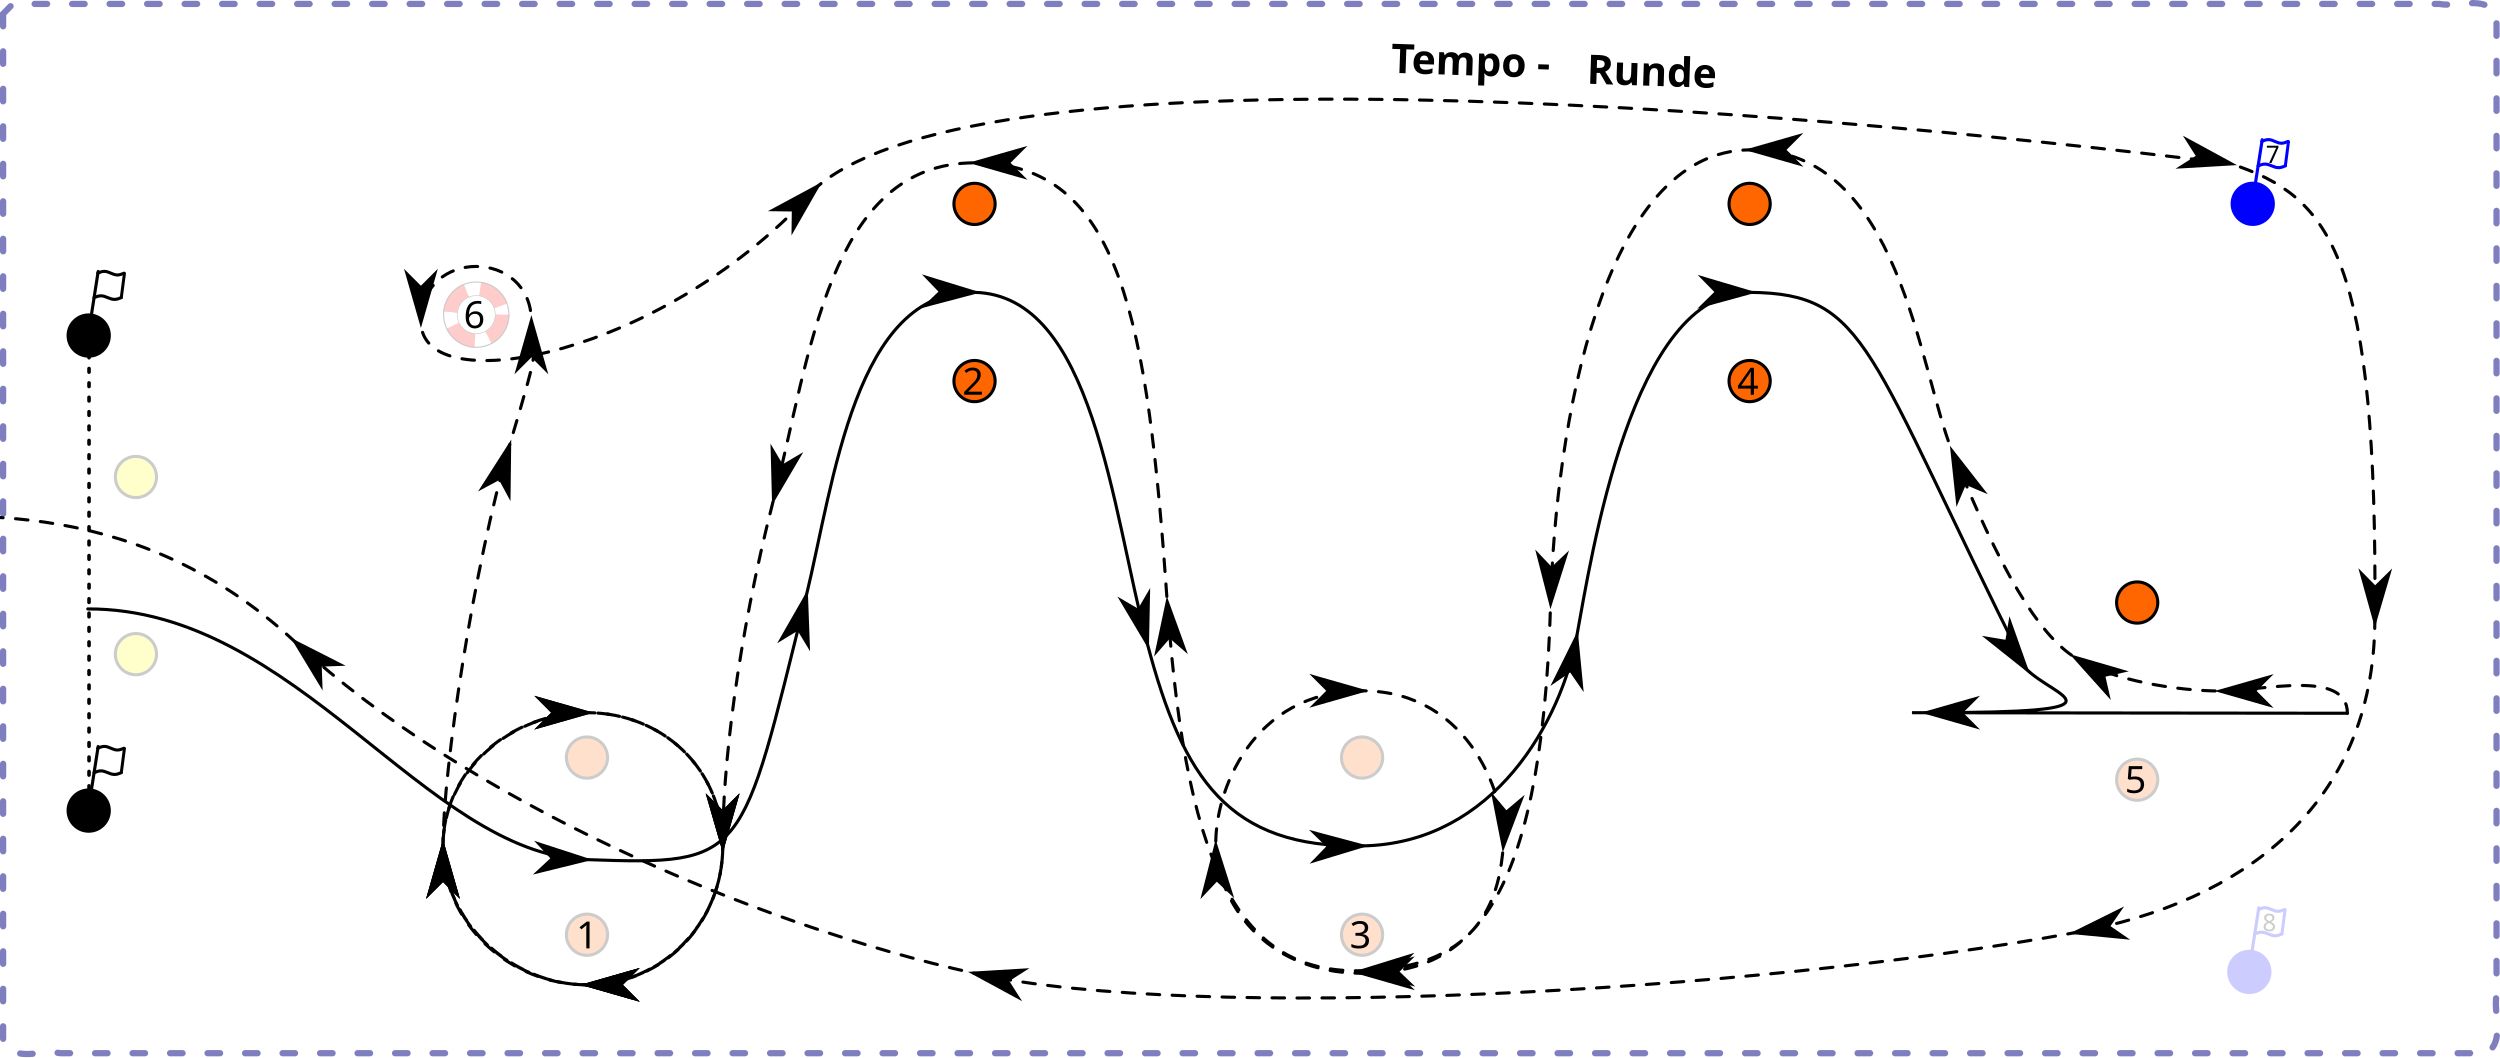
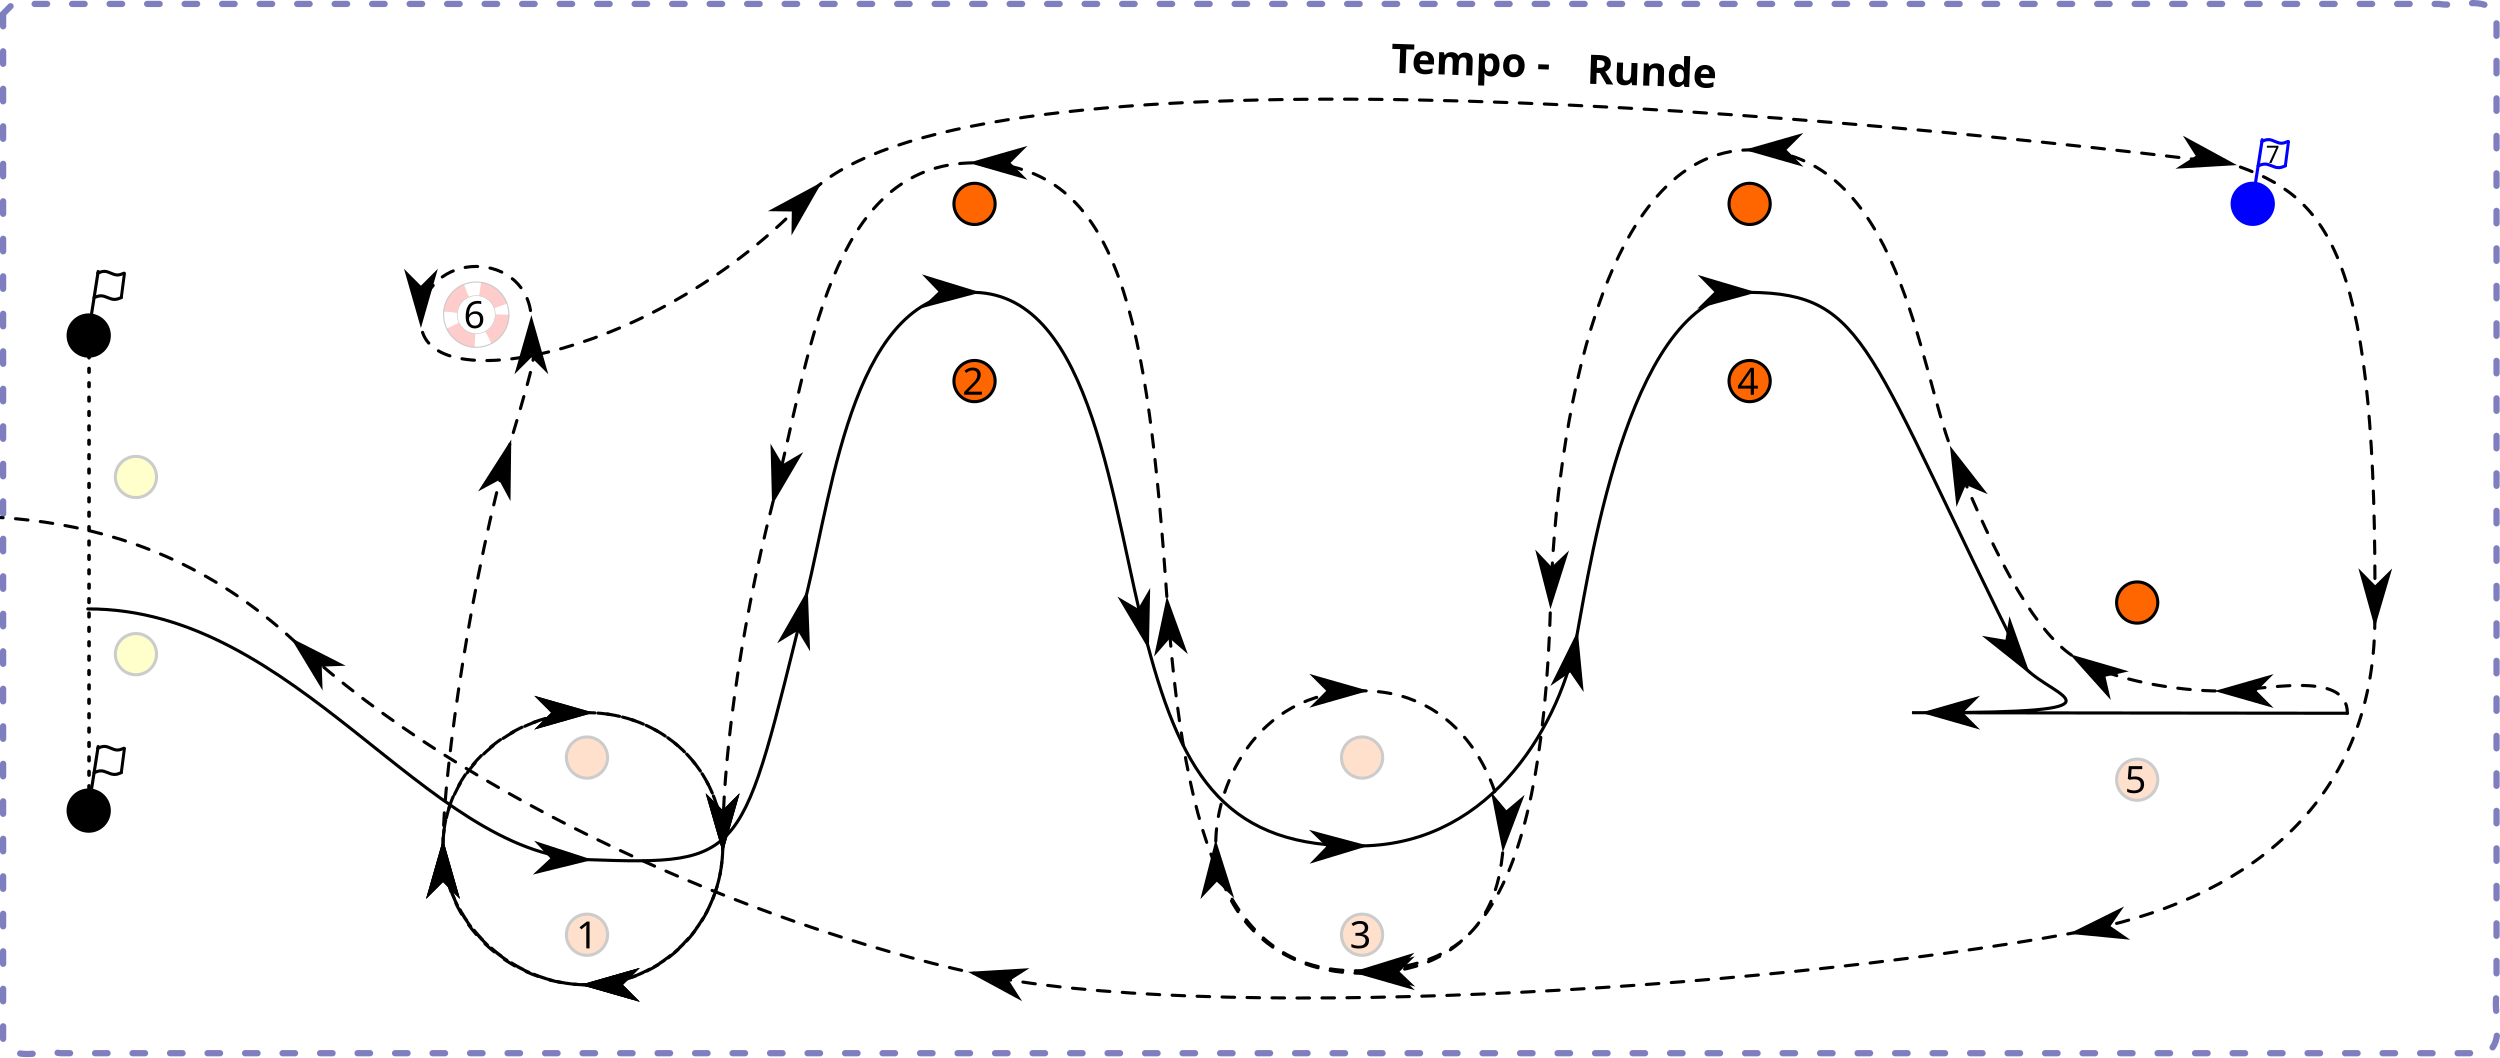
<svg xmlns="http://www.w3.org/2000/svg" version="1.0" id="svg3641" height="360.829" width="853.326" style="enable-background:new" xml:space="preserve">
  <defs id="arrows">
    <marker id="RazorWire" refX="0" refY="0" orient="auto" style="overflow:visible">
      <path id="path5527" style="fill:#34ff00;fill-opacity:1;fill-rule:evenodd;stroke:#34ff00;stroke-width:0.085pt;stroke-opacity:1" d="M 0.019,-0.632 V 0.595 L -6.621,2.568 H 9.113 L 2.979,0.595 V -0.632 L 9.166,-2.472 H -6.594 Z" />
    </marker>
    <marker orient="auto" refY="0" refX="0" id="Scissors" style="overflow:visible">
      <path id="schere" d="M 9.696,-3.847 C 8.661,-5.095 6.794,-5.052 5.4,-4.515 l -8.76,3.283 c -2.548,-1.394 -5.065,-0.995 -5.065,-1.673 0,-0.53 0.487,-0.414 0.414,-1.795 -0.07,-1.326 -1.454,-2.307 -2.763,-2.22 -1.309,-0.008 -2.666,0.995 -2.678,2.379 -0.098,1.393 1.074,2.688 2.461,2.779 1.624,0.242 4.499,-0.742 5.848,1.676 C -6.148,1.766 -7.931,1.771 -9.543,1.679 -10.882,1.602 -12.489,1.985 -13.128,3.301 c -0.617,1.261 -0.012,3.056 1.405,3.442 1.43,0.525 3.393,-0.138 3.733,-1.782 0.262,-1.267 -0.635,-1.862 -0.291,-2.322 0.26,-0.347 1.91,-0.146 4.85,-1.466 L 6.055,4.515 C 7.253,4.85 8.718,4.839 9.78,3.66 L -0.055,-0.057 Z M -9.832,-5.874 c 1.381,0.771 1.268,2.862 -0.167,3.268 -1.298,0.452 -2.956,-0.81 -2.542,-2.216 0.242,-1.154 1.764,-1.579 2.709,-1.052 z m 0.06,8.552 c 1.441,0.532 1.196,2.97 -0.269,3.298 -0.972,0.337 -2.361,-0.148 -2.459,-1.293 -0.189,-1.392 1.446,-2.65 2.728,-2.005 z" style="fill:#34ff00;fill-opacity:1;stroke:#34ff00;stroke-width:1.067;stroke-opacity:1" />
    </marker>
    <marker orient="auto" refY="0" refX="0" id="Legs" style="overflow:visible">
      <g id="g5494" transform="scale(-0.7)" style="fill:#34ff00;fill-opacity:1;stroke:#34ff00;stroke-opacity:1">
        <g id="g5496" transform="matrix(0,-1,-1,0,22.0892,22.73484)" style="fill:#34ff00;fill-opacity:1;stroke:#34ff00;stroke-opacity:1">
          <path id="path5498" d="m 22.636,22.054 c -7.371,5.036 -2.618,7.047 -6.23,14.339" style="fill:#34ff00;fill-opacity:1;fill-rule:evenodd;stroke:#34ff00;stroke-width:1.067pt;stroke-opacity:1" />
          <path id="path5500" d="m 22.825,21.918 c -1.451,8.904 3.772,9.355 4.805,14.747" style="fill:#34ff00;fill-opacity:1;fill-rule:evenodd;stroke:#34ff00;stroke-width:1.067pt;stroke-opacity:1" />
        </g>
        <path id="path5502" d="m -15.029,-7.181 -0.984,4.313 4.227,-1.305 z" style="fill:#34ff00;fill-opacity:1;fill-rule:evenodd;stroke:#34ff00;stroke-width:1.067pt;stroke-opacity:1" />
        <path id="path5504" d="m -16.23,4.861 1.999,3.946 2.418,-3.704 z" style="fill:#34ff00;fill-opacity:1;fill-rule:evenodd;stroke:#34ff00;stroke-width:1.067pt;stroke-opacity:1" />
      </g>
    </marker>
    <linearGradient id="linearGradient5477">
      <stop style="stop-color:#57e307;stop-opacity:1;" offset="0" id="stop5479" />
    </linearGradient>
    <marker style="overflow:visible" id="Arrow1Lend" refX="0" refY="0" orient="auto">
      <path style="fill-rule:evenodd;stroke:#000000;stroke-width:0.853pt;marker-start:none" d="M -10.667,0 -14.933,4.267 0,0 -14.933,-4.267 Z" id="path3104" />
    </marker>
    <marker style="overflow:visible" id="Arrow1Lstart" refX="0" refY="0" orient="auto">
      <path style="fill-rule:evenodd;stroke:#000000;stroke-width:0.853pt;marker-start:none" d="M 10.667,0 14.933,-4.267 0,0 14.933,4.267 Z" id="path3282" />
    </marker>
    <marker style="overflow:visible" id="Arrow1Lstart-7" refX="0" refY="0" orient="auto">
      <path style="fill-rule:evenodd;stroke:#000000;stroke-width:0.853pt;marker-start:none" d="M 10.667,0 14.933,-4.267 0,0 14.933,4.267 Z" id="path3282-4" />
    </marker>
    <marker style="overflow:visible" id="Arrow1Lend-6" refX="0" refY="0" orient="auto">
      <path style="fill-rule:evenodd;stroke:#000000;stroke-width:0.853pt;marker-start:none" d="M -10.667,0 -14.933,4.267 0,0 -14.933,-4.267 Z" id="path3104-0" />
    </marker>
  </defs>
  <g transform="translate(-215.4445,-435.3955)" style="display:inline" id="Parcours">
    <defs id="defs2076" />
    <g id="g1" />
    <g id="layer6" style="display:inline">
      <g transform="translate(18.94796,85.04597)" id="Zeitnahme" style="display:inline">
        <g id="g13156" transform="translate(-177.6378,-94.48819)">
          <path style="fill:#000000;fill-opacity:1;stroke:#000000;stroke-width:1.762" d="m 411.087,559.37 c 0,-3.685 -2.986,-6.678 -6.678,-6.678 -3.683,0 -6.678,2.987 -6.678,6.678 0,3.685 2.987,6.678 6.678,6.678 3.685,0 6.678,-2.987 6.678,-6.678 z" id="Zeit_oben" />
        </g>
        <g id="g13172" transform="translate(-177.6378,67.66194)">
          <path style="fill:#000000;fill-opacity:1;stroke:#000000;stroke-width:1.762" d="m 411.087,559.37 c 0,-3.685 -2.986,-6.678 -6.678,-6.678 -3.683,0 -6.678,2.987 -6.678,6.678 0,3.685 2.987,6.678 6.678,6.678 3.685,0 6.678,-2.987 6.678,-6.678 z" id="Zeit_unten" />
        </g>
        <path style="fill:none;stroke:#000000;stroke-width:1.228;stroke-linecap:round;stroke-linejoin:miter;stroke-miterlimit:4;stroke-dasharray:1.228, 3.684;stroke-dashoffset:0;stroke-opacity:1" d="m 226.886,466.315 c 0,23.379 0,46.759 0,70.138 0,19.991 0,67.885 0,87.271" id="path14169" />
      </g>
      <g transform="translate(113.4362,157.2769)" id="Tor1" opacity="0.2" style="display:inline;fill:#ff6600">
        <path style="fill:#ff6600;stroke:#000000;stroke-width:1.056" d="m 309.393,536.693 c 0,-3.883 -3.149,-7.032 -7.031,-7.032 -3.881,0 -7.031,3.148 -7.031,7.032 0,3.883 3.15,7.031 7.031,7.031 3.882,0 7.031,-3.147 7.031,-7.031 z" id="Tor1_innen" />
        <path style="fill:#ff6600;stroke:#000000;stroke-width:1.056" d="m 309.393,597.166 c 0,-3.883 -3.149,-7.032 -7.031,-7.032 -3.881,0 -7.031,3.148 -7.031,7.032 0,3.883 3.15,7.031 7.031,7.031 3.882,0 7.031,-3.147 7.031,-7.031 z" id="Tor1_aussen" />
      </g>
      <g transform="translate(226.8221,-31.69941)" id="Tor2" style="display:inline;fill:#ff6600">
        <path style="fill:#ff6600;stroke:#000000;stroke-width:1.056" d="m 328.291,536.693 c 0,-3.883 -3.149,-7.032 -7.031,-7.032 -3.881,0 -7.031,3.148 -7.031,7.032 0,3.883 3.15,7.031 7.031,7.031 3.882,0 7.031,-3.147 7.031,-7.031 z" id="Tor2_aussen" />
        <path style="fill:#ff6600;stroke:#000000;stroke-width:1.056" d="m 328.291,597.166 c 0,-3.883 -3.149,-7.032 -7.031,-7.032 -3.881,0 -7.031,3.148 -7.031,7.032 0,3.883 3.15,7.031 7.031,7.031 3.882,0 7.031,-3.147 7.031,-7.031 z" id="Tor2_innen" />
      </g>
      <g transform="translate(340.2078,157.2769)" id="Tor3" opacity="0.2" style="display:inline;fill:#ff6600">
        <path style="fill:#ff6600;stroke:#000000;stroke-width:1.056" d="m 347.189,536.693 c 0,-3.883 -3.149,-7.032 -7.031,-7.032 -3.881,0 -7.031,3.148 -7.031,7.032 0,3.883 3.15,7.031 7.031,7.031 3.882,0 7.031,-3.147 7.031,-7.031 z" id="Tor3_innen" />
        <path style="fill:#ff6600;stroke:#000000;stroke-width:1.056" d="m 347.189,597.166 c 0,-3.883 -3.149,-7.032 -7.031,-7.032 -3.881,0 -7.031,3.148 -7.031,7.032 0,3.883 3.15,7.031 7.031,7.031 3.882,0 7.031,-3.147 7.031,-7.031 z" id="Tor3_aussen" />
      </g>
      <g transform="translate(453.5935,-31.69941)" id="Tor4" style="display:inline;fill:#ff6600">
        <path style="fill:#ff6600;stroke:#000000;stroke-width:1.056" d="m 366.086,536.693 c 0,-3.883 -3.149,-7.032 -7.031,-7.032 -3.881,0 -7.031,3.148 -7.031,7.032 0,3.883 3.15,7.031 7.031,7.031 3.882,0 7.031,-3.147 7.031,-7.031 z" id="Tor4_aussen" />
        <path style="fill:#ff6600;stroke:#000000;stroke-width:1.056" d="m 366.086,597.166 c 0,-3.883 -3.149,-7.032 -7.031,-7.032 -3.881,0 -7.031,3.148 -7.031,7.032 0,3.883 3.15,7.031 7.031,7.031 3.882,0 7.031,-3.147 7.031,-7.031 z" id="Tor4_innen" />
      </g>
      <g transform="translate(566.9793,104.3635)" id="Tor5" style="display:inline;fill:#ff6600">
        <path style="fill:#ff6600;stroke:#000000;stroke-width:1.056" d="m 384.984,536.693 c 0,-3.883 -3.149,-7.032 -7.031,-7.032 -3.881,0 -7.031,3.148 -7.031,7.032 0,3.883 3.15,7.031 7.031,7.031 3.882,0 7.031,-3.147 7.031,-7.031 z" id="Tor5_oben" />
        <path style="fill:#ff6600;stroke:#000000;stroke-width:1.056" d="m 384.984,597.166 c 0,-3.883 -3.149,-7.032 -7.031,-7.032 -3.881,0 -7.031,3.148 -7.031,7.032 0,3.883 3.15,7.031 7.031,7.031 3.882,0 7.031,-3.147 7.031,-7.031 z" id="Tor5_unten" opacity="0.2" />
      </g>
      <g transform="translate(18.94796,138.3793)" id="Schikane" opacity="0.2" style="display:inline">
        <g style="fill:none" id="Ring">
          <ellipse id="path8826" style="fill:none;stroke:#ff0000;stroke-width:4.821;stroke-linecap:butt;stroke-linejoin:round;stroke-miterlimit:4;stroke-dasharray:9.643, 4.821;stroke-dashoffset:0;stroke-opacity:1" cx="359.055" cy="404.409" rx="8.928" ry="8.928" />
          <ellipse style="display:inline;fill:none;stroke:#000000;stroke-width:0.229;stroke-linecap:round;stroke-linejoin:round;stroke-miterlimit:4;stroke-dasharray:none;stroke-dashoffset:0;stroke-opacity:1" id="path3620" cx="359.055" cy="404.409" rx="6.5" ry="6.5" />
          <ellipse style="display:inline;fill:none;stroke:#000000;stroke-width:0.393;stroke-linecap:round;stroke-linejoin:round;stroke-miterlimit:4;stroke-dasharray:none;stroke-dashoffset:0;stroke-opacity:1" id="path2733" cx="359.055" cy="404.409" rx="11.142" ry="11.142" />
        </g>
      </g>
      <g transform="translate(-40.52031,61.51377)" id="StartZiel" opacity="0.2" style="display:inline">
        <path style="fill:#ffff00;stroke:#000000;stroke-width:1.056" d="m 309.393,536.693 c 0,-3.883 -3.149,-7.032 -7.031,-7.032 -3.881,0 -7.031,3.148 -7.031,7.032 0,3.883 3.15,7.031 7.031,7.031 3.882,0 7.031,-3.147 7.031,-7.031 z" id="StartZiel_oben" />
        <path style="fill:#ffff00;stroke:#000000;stroke-width:1.056" d="m 309.393,597.166 c 0,-3.883 -3.149,-7.032 -7.031,-7.032 -3.881,0 -7.031,3.148 -7.031,7.032 0,3.883 3.15,7.031 7.031,7.031 3.882,0 7.031,-3.147 7.031,-7.031 z" id="StartZiel_unten" />
      </g>
    </g>
  </g>
  <g transform="translate(-215.4445,-435.3955)" style="display:inline" id="ParcoursLabel">
    <defs id="defs2832" />
    <g id="g3113" style="display:inline">
      <text xml:space="preserve" style="font-style:normal;font-weight:normal;font-size:12.8px;line-height:0%;font-family:'Arial Black';display:inline;fill:#000000;fill-opacity:1;stroke:none;stroke-width:1.067" x="373.691" y="547.37" id="Nummer_Schikane">
        <tspan id="tspan3032" x="373.691" y="547.37" style="font-size:12.8px;line-height:1.25;stroke-width:1.067">6</tspan>
      </text>
      <text xml:space="preserve" style="font-style:normal;font-weight:normal;font-size:12.8px;line-height:0%;font-family:'Arial Black';display:inline;fill:#000000;fill-opacity:1;stroke:none;stroke-width:1.067" x="412.13" y="759.102" id="Nummer_Tor1">
        <tspan id="tspan3036" x="412.13" y="759.102" style="font-size:12.8px;line-height:1.25;stroke-width:1.067">1</tspan>
      </text>
      <text xml:space="preserve" style="font-style:normal;font-weight:normal;font-size:12.8px;line-height:0%;font-family:'Arial Black';display:inline;fill:#000000;fill-opacity:1;stroke:none;stroke-width:1.067" x="808.383" y="570.125" id="Nummer_Tor4">
        <tspan id="tspan3040" x="808.383" y="570.125" style="font-size:12.8px;line-height:1.25;stroke-width:1.067">4</tspan>
      </text>
      <text xml:space="preserve" style="font-style:normal;font-weight:normal;font-size:12.8px;line-height:0%;font-family:'Arial Black';display:inline;fill:#000000;fill-opacity:1;stroke:none;stroke-width:1.067" x="940.704" y="706.032" id="Nummer_Tor5">
        <tspan id="tspan3044" x="940.704" y="706.032" style="font-size:12.8px;line-height:1.25;stroke-width:1.067">5</tspan>
      </text>
      <text xml:space="preserve" style="font-style:normal;font-weight:normal;font-size:12.8px;line-height:0%;font-family:'Arial Black';display:inline;fill:#000000;fill-opacity:1;stroke:none;stroke-width:1.067" x="676.131" y="759.024" id="Nummer_Tor3">
        <tspan id="tspan3048" x="676.131" y="759.024" style="font-size:12.8px;line-height:1.25;stroke-width:1.067">3</tspan>
      </text>
      <g transform="translate(579.9631,-35.51099)" id="Speedboje_oben" style="display:inline">
        <path id="path3052" d="m 411.087,540.472 c 0,-3.685 -2.986,-6.678 -6.678,-6.678 -3.683,0 -6.678,2.987 -6.678,6.678 0,3.685 2.987,6.678 6.678,6.678 3.685,0 6.678,-2.987 6.678,-6.678 z" style="fill:#0000ff;fill-opacity:1;stroke:#0000ff;stroke-width:1.762" />
        <g style="stroke:#0000ff" id="g3062">
          <path id="path3054" d="m 407.511,519.18 c 0.372,-0.161 0.745,-0.325 1.117,-0.438 0.372,-0.114 0.744,-0.181 1.117,-0.181 0.372,0 0.744,0.063 1.117,0.181 0.372,0.113 0.744,0.273 1.116,0.438 0.369,0.16 0.745,0.321 1.117,0.434 0.369,0.114 0.745,0.181 1.117,0.181 0.368,0 0.745,-0.064 1.117,-0.181 0.368,-0.113 0.744,-0.274 1.117,-0.434" style="fill:none;stroke:#0000ff;stroke-width:1.052;stroke-linecap:round;stroke-linejoin:round" />
          <path id="path3056" d="m 407.643,518.601 -2.7,17.3 v 0.258 0" style="fill:none;stroke:#0000ff;stroke-width:1.067;stroke-linecap:round;stroke-linejoin:round" />
          <path id="path3058" d="m 406.246,527.522 c 0.384,-0.158 0.775,-0.317 1.163,-0.429 0.383,-0.113 0.775,-0.179 1.163,-0.179 0.383,0 0.774,0.062 1.163,0.179 0.387,0.112 0.774,0.271 1.163,0.429 0.387,0.159 0.774,0.317 1.162,0.433 0.388,0.109 0.775,0.175 1.163,0.175 0.388,0 0.775,-0.062 1.163,-0.175 0.387,-0.112 0.775,-0.271 1.163,-0.433" style="fill:none;stroke:#0000ff;stroke-width:1.067;stroke-linecap:round;stroke-linejoin:round" />
          <path id="path3060" d="m 416.604,519.31 -1.039,7.969 v 0.12 0" style="fill:none;stroke:#0000ff;stroke-width:1.024;stroke-linecap:round" />
        </g>
        <text xml:space="preserve" style="font-style:normal;font-weight:normal;font-size:12.8px;line-height:0%;font-family:'Arial Black';fill:#000000;fill-opacity:1;stroke:none;stroke-width:1.067" x="408.873" y="526.543" id="text3066">
          <tspan id="tspan3064" x="408.873" y="526.543" style="font-size:8.242px;line-height:1.25;stroke-width:1.067">7</tspan>
        </text>
      </g>
      <text xml:space="preserve" style="font-style:normal;font-weight:normal;font-size:12.8px;line-height:0%;font-family:'Arial Black';display:inline;fill:#000000;fill-opacity:1;stroke:none;stroke-width:1.067" x="543.926" y="570.125" id="Nummer_Tor2">
        <tspan id="tspan3088" x="543.926" y="570.125" style="font-size:12.8px;line-height:1.25;stroke-width:1.067">2</tspan>
      </text>
      <g id="Zeit_oben_Flagge">
        <path id="path3092" d="m 248.821,528.636 c 0.372,-0.161 0.745,-0.325 1.117,-0.438 0.372,-0.114 0.744,-0.181 1.117,-0.181 0.372,0 0.744,0.063 1.117,0.181 0.372,0.113 0.744,0.273 1.116,0.438 0.369,0.16 0.745,0.321 1.117,0.434 0.369,0.114 0.745,0.181 1.117,0.181 0.368,0 0.745,-0.064 1.117,-0.181 0.368,-0.113 0.744,-0.274 1.117,-0.434" style="display:inline;fill:none;stroke:#000000;stroke-width:1.052;stroke-linecap:round;stroke-linejoin:round" />
        <path id="path3094" d="m 248.953,528.057 -2.7,17.3 v 0.258 0" style="display:inline;fill:none;stroke:#000000;stroke-width:1.067;stroke-linecap:round;stroke-linejoin:round" />
        <path id="path3096" d="m 247.556,536.977 c 0.384,-0.158 0.775,-0.317 1.163,-0.429 0.383,-0.113 0.775,-0.179 1.163,-0.179 0.383,0 0.774,0.062 1.163,0.179 0.387,0.112 0.774,0.271 1.163,0.429 0.387,0.159 0.774,0.317 1.162,0.433 0.388,0.109 0.775,0.175 1.163,0.175 0.388,0 0.775,-0.062 1.163,-0.175 0.387,-0.112 0.775,-0.271 1.163,-0.433" style="display:inline;fill:none;stroke:#000000;stroke-width:1.067;stroke-linecap:round;stroke-linejoin:round" />
        <path id="path3098" d="m 257.914,528.766 -1.039,7.969 v 0.12 0" style="display:inline;fill:none;stroke:#000000;stroke-width:1.024;stroke-linecap:round" />
      </g>
      <g id="Zeit_unten_Flagge">
        <path id="path3102" d="m 248.821,690.786 c 0.372,-0.161 0.745,-0.325 1.117,-0.438 0.372,-0.114 0.744,-0.181 1.117,-0.181 0.372,0 0.744,0.063 1.117,0.181 0.372,0.113 0.744,0.273 1.116,0.438 0.369,0.16 0.745,0.321 1.117,0.434 0.369,0.114 0.745,0.181 1.117,0.181 0.368,0 0.745,-0.064 1.117,-0.181 0.368,-0.113 0.744,-0.274 1.117,-0.434" style="display:inline;fill:none;stroke:#000000;stroke-width:1.052;stroke-linecap:round;stroke-linejoin:round" />
        <path id="path3105" d="m 248.953,690.207 -2.7,17.3 v 0.258 0" style="display:inline;fill:none;stroke:#000000;stroke-width:1.067;stroke-linecap:round;stroke-linejoin:round" />
        <path id="path3107" d="m 247.556,699.127 c 0.384,-0.158 0.775,-0.317 1.163,-0.429 0.383,-0.113 0.775,-0.179 1.163,-0.179 0.383,0 0.774,0.062 1.163,0.179 0.387,0.112 0.774,0.271 1.163,0.429 0.387,0.159 0.774,0.317 1.162,0.433 0.388,0.109 0.775,0.175 1.163,0.175 0.388,0 0.775,-0.062 1.163,-0.175 0.387,-0.112 0.775,-0.271 1.163,-0.433" style="display:inline;fill:none;stroke:#000000;stroke-width:1.067;stroke-linecap:round;stroke-linejoin:round" />
        <path id="path3109" d="m 257.914,690.916 -1.039,7.969 v 0.12 0" style="display:inline;fill:none;stroke:#000000;stroke-width:1.024;stroke-linecap:round" />
      </g>
    </g>
  </g>
-   <g transform="translate(363.3543,-208.7303)" id="Speedboje_unten" opacity="0.2" style="display:inline;enable-background:new">
-     <path id="path2174" d="m 411.087,540.472 c 0,-3.685 -2.986,-6.678 -6.678,-6.678 -3.683,0 -6.678,2.987 -6.678,6.678 0,3.685 2.987,6.678 6.678,6.678 3.685,0 6.678,-2.987 6.678,-6.678 z" style="fill:#0000ff;fill-opacity:1;stroke:#0000ff;stroke-width:1.762" />
-     <g style="fill:none;stroke:#0000ff" id="g2184">
-       <path id="path2176" d="m 407.511,519.18 c 0.372,-0.161 0.745,-0.325 1.117,-0.438 0.372,-0.114 0.744,-0.181 1.117,-0.181 0.372,0 0.744,0.063 1.117,0.181 0.372,0.113 0.744,0.273 1.116,0.438 0.369,0.16 0.745,0.321 1.117,0.434 0.369,0.114 0.745,0.181 1.117,0.181 0.368,0 0.745,-0.064 1.117,-0.181 0.368,-0.113 0.744,-0.274 1.117,-0.434" style="fill:none;stroke:#0000ff;stroke-width:1.052;stroke-linecap:round;stroke-linejoin:round" />
-       <path id="path2178" d="m 407.643,518.601 -2.7,17.3 v 0.258 0" style="fill:none;stroke:#0000ff;stroke-width:1.067;stroke-linecap:round;stroke-linejoin:round" />
-       <path id="path2180" d="m 406.246,527.522 c 0.384,-0.158 0.775,-0.317 1.163,-0.429 0.383,-0.113 0.775,-0.179 1.163,-0.179 0.383,0 0.774,0.062 1.163,0.179 0.387,0.112 0.774,0.271 1.163,0.429 0.387,0.159 0.774,0.317 1.162,0.433 0.388,0.109 0.775,0.175 1.163,0.175 0.388,0 0.775,-0.062 1.163,-0.175 0.387,-0.112 0.775,-0.271 1.163,-0.433" style="fill:none;stroke:#0000ff;stroke-width:1.067;stroke-linecap:round;stroke-linejoin:round" />
-       <path id="path2182" d="m 416.604,519.31 -1.039,7.969 v 0.12 0" style="fill:none;stroke:#0000ff;stroke-width:1.024;stroke-linecap:round" />
-     </g>
-     <text xml:space="preserve" style="font-style:normal;font-weight:normal;font-size:12.8px;line-height:0%;font-family:'Arial Black';fill:#000000;fill-opacity:1;stroke:none;stroke-width:1.067" x="408.873" y="526.543" id="text2188">
-       <tspan id="tspan2186" x="408.873" y="526.543" style="font-size:8.242px;line-height:1.25;stroke-width:1.067">8</tspan>
-     </text>
-   </g>
  <g transform="translate(-215.4445,-435.3955)" style="display:inline" id="Klasse7_Moewe">
    <path id="path3412" d="m 169.627,612.629 c 24.841,0 89.242,-11.354 146.676,41.981 57.434,53.335 155.68,96.118 231.704,112.994 76.024,16.876 264.837,6.507 375.79,-13.882 57.281,-10.526 101.788,-43.307 102.262,-106.342 0.934,-124.03 -14.615,-144.774 -49.215,-156.108 -158.201,-19.565 -424.336,-41.112 -482.38,7.775 -51.328,57.862 -135.352,73.976 -135.352,46.103 0,-25.079 37.712,-25.079 37.712,0 0,15.274 4.503,2.236 -7.509,42.396 -12.012,40.159 -22.661,110.333 -22.663,136.631 -0.002,25.87 23.429,47.369 49.146,47.369 25.717,0 46.349,-21 46.349,-47.333 0,-26.333 -20.632,-45.56 -46.349,-45.56 -25.717,0 -49.143,19.227 -49.143,45.525 0,26.298 23.427,47.369 49.143,47.369 25.717,0 46.511,-21.463 46.349,-47.369 -0.162,-25.905 4.927,-70.101 17.386,-118.468 12.459,-48.205 18.661,-114.738 68.614,-114.738 49.951,0 59.026,53.853 65.733,150.145 6.708,96.292 27.139,126.488 66.486,125.644 42.599,-0.913 46.954,-27.758 48.215,-42.629 1.262,-14.871 -10.468,-52.941 -48.221,-52.941 -37.753,0 -50.432,34.876 -49.921,52.941 0.511,18.065 15.982,43.473 49.921,43.473 33.939,0 61.301,-17.98 64.362,-126.488 1.674,-59.353 17.376,-154.571 68.292,-154.571 50.916,0 57.354,74.713 68.821,103.027 16.312,40.274 29.187,62.268 41.921,70.278 12.734,8.01 35.576,11.412 49.734,11.412 13.99,0 43.19,-7.596 43.19,7.587" style="display:inline;fill:none;stroke:#000000;stroke-width:1.066;stroke-linecap:round;stroke-linejoin:round;stroke-miterlimit:4;stroke-dasharray:4.263, 4.263;stroke-dashoffset:0;stroke-opacity:1;marker-start:none;marker-mid:url(#Arrow1Lstart);marker-end:none" />
    <path id="path3414" d="m 1016.681,678.851 c 0,0 -181.32,-0.198 -143.404,-0.198 71.653,0 43.372,-5.128 33.803,-14.92 -54.824,-109.218 -53.823,-128.115 -94.236,-128.547 -40.413,-0.433 -54.154,89.961 -59.26,117.68 -5.106,27.719 -27.714,70.512 -73.224,71.266 -45.51,0.754 -61.124,-22.827 -73.327,-69.149 -12.203,-46.322 -18.343,-118.973 -59.026,-119.797 -40.683,-0.824 -47.947,64.875 -57.369,103.633 -22.459,90.358 -20.057,91.969 -75.111,89.98 -55.054,-1.989 -98.673,-85.73 -170.121,-85.558" style="display:inline;fill:none;stroke:#000000;stroke-width:1.067;stroke-linecap:round;stroke-linejoin:round;stroke-miterlimit:4;stroke-dashoffset:0;stroke-opacity:1;marker-start:none;marker-mid:url(#Arrow1Lstart);marker-end:none" />
    <path id="path3416" d="m 462.148,724.213 c 0,-26.333 -20.632,-45.56 -46.349,-45.56 -25.717,0 -49.143,19.827 -49.143,45.56 0,26.47 22.661,47.333 49.143,47.333 26.47,0 46.349,-21.463 46.349,-47.333 z" style="display:inline;fill:none;stroke:#000000;stroke-width:1.067;stroke-linecap:round;stroke-linejoin:round;stroke-miterlimit:4;stroke-dasharray:4.267, 4.267;stroke-dashoffset:3.8;stroke-opacity:1;marker-start:none;marker-mid:url(#Arrow1Lstart);marker-end:none" />
    <text id="text3418" y="876.114" x="243.389" style="font-style:normal;font-variant:normal;font-weight:normal;font-stretch:normal;font-size:12.8px;line-height:0%;font-family:Verdana;-inkscape-font-specification:Verdana;display:inline;opacity:0.99;fill:#e6e6e6;fill-opacity:1;stroke:none;stroke-width:1.067" xml:space="preserve">
      <tspan id="tspan3420" y="876.114" x="243.389" style="font-style:normal;font-variant:normal;font-weight:normal;font-stretch:normal;font-size:19.2px;line-height:1.25;font-family:Verdana;-inkscape-font-specification:Verdana;fill:#000000;stroke-width:1.067">Ablegen - Startlinie - in den Parcours, d.h. innen durch die Tore 1 - 2 - 3 - 4 -</tspan>
      <tspan id="tspan3422" y="900.114" x="243.389" style="font-style:normal;font-variant:normal;font-weight:normal;font-stretch:normal;font-size:19.2px;line-height:1.25;font-family:Verdana;-inkscape-font-specification:Verdana;fill:#000000;stroke-width:1.067">rückwärts durch das Tor 5 - vorwärts wieder in den Parcours, d.h. außen um Tor 4 -</tspan>
      <tspan id="tspan3424" y="924.114" x="243.389" style="font-style:normal;font-variant:normal;font-weight:normal;font-stretch:normal;font-size:19.2px;line-height:1.25;font-family:Verdana;-inkscape-font-specification:Verdana;fill:#000000;stroke-width:1.067">schnelle Umkreisung des Tores 3 (das Tor 3 bleibt an der Steuerbordseite!) - </tspan>
      <tspan y="948.114" x="243.389" style="font-style:normal;font-variant:normal;font-weight:normal;font-stretch:normal;font-size:19.2px;line-height:1.25;font-family:Verdana;-inkscape-font-specification:Verdana;fill:#000000;stroke-width:1.067" id="tspan3456">außen um Tor 2 - schnelle Umkreisung des Tores 1 (das Tor 1 bleibt an der Steuerbordseite!) -</tspan>
      <tspan id="tspan3430" y="972.114" x="243.389" style="font-style:normal;font-variant:normal;font-weight:normal;font-stretch:normal;font-size:19.2px;line-height:1.25;font-family:Verdana;-inkscape-font-specification:Verdana;fill:#000000;stroke-width:1.067">Schikane an der Tonne 6 - Temporunde: <tspan id="tspan3428" style="font-style:normal;font-variant:normal;font-weight:normal;font-stretch:normal;font-size:19.2px;font-family:Verdana;-inkscape-font-specification:Verdana;fill:#000000;stroke-width:1.067">außen</tspan> an den Toren 2 und 4, um die Tonne 7,</tspan>
      <tspan y="996.114" x="243.389" style="font-style:normal;font-variant:normal;font-weight:normal;font-stretch:normal;font-size:19.2px;line-height:1.25;font-family:Verdana;-inkscape-font-specification:Verdana;fill:#000000;stroke-width:1.067" id="tspan3652">zwischen Tor 5 und Tonne 8, außen an Tor 3 vorbei und innen durch das Tor 1 -</tspan>
      <tspan y="1020.114" x="243.389" style="font-style:normal;font-variant:normal;font-weight:normal;font-stretch:normal;font-size:19.2px;line-height:1.25;font-family:Verdana;-inkscape-font-specification:Verdana;fill:#000000;stroke-width:1.067" id="tspan3656">Ziellinie - anlegen.</tspan>
    </text>
    <g transform="translate(-74.06106,0.4918078)" id="g3434">
      <text xml:space="preserve" style="font-style:normal;font-weight:bold;font-size:12.8px;line-height:0%;font-family:Verdana;fill:#000000;fill-opacity:1;stroke:none;stroke-width:1.067" x="778.966" y="434.237" id="text3436" transform="rotate(1.893166)">
        <tspan id="tspan3438" x="778.966" y="434.237" style="font-size:13.867px;line-height:1.25;stroke-width:1.067">Tempo -</tspan>
      </text>
      <text xml:space="preserve" style="font-style:normal;font-weight:bold;font-size:12.8px;line-height:0%;font-family:Verdana;fill:#000000;fill-opacity:1;stroke:none;stroke-width:1.067" x="845.879" y="435.753" id="text3440" transform="rotate(1.893166)">
        <tspan id="tspan3442" x="845.879" y="435.753" style="font-size:13.867px;line-height:1.25;stroke-width:1.067">Runde</tspan>
      </text>
    </g>
    <text id="text3444" y="328.002" x="595.582" style="font-style:normal;font-variant:normal;font-weight:bold;font-stretch:normal;font-size:12.8px;line-height:0%;font-family:Verdana;-inkscape-font-specification:'Verdana Bold';text-align:center;text-anchor:middle;display:inline;fill:#000000;fill-opacity:1;stroke:none;stroke-width:1.067" xml:space="preserve">
      <tspan style="font-style:normal;font-variant:normal;font-weight:bold;font-stretch:normal;font-size:38.4px;line-height:1.25;font-family:Verdana;-inkscape-font-specification:'Verdana Bold';text-align:center;text-anchor:middle;stroke-width:1.067" y="328.002" x="595.582" id="tspan3446">DMYV-Jugend</tspan>
      <tspan id="tspan3448" style="font-style:normal;font-variant:normal;font-weight:bold;font-stretch:normal;font-size:38.4px;line-height:1.25;font-family:Verdana;-inkscape-font-specification:'Verdana Bold';text-align:center;text-anchor:middle;stroke-width:1.067" y="376.002" x="595.582">Motorboot-Slalom</tspan>
      <tspan style="font-style:normal;font-variant:normal;font-weight:bold;font-stretch:normal;font-size:38.4px;line-height:1.25;font-family:Verdana;-inkscape-font-specification:'Verdana Bold';text-align:center;text-anchor:middle;stroke-width:1.067" id="tspan3450" y="424.002" x="595.582">Klasse 7</tspan>
    </text>
    <text transform="rotate(-30.00001)" id="text2735-7-9" y="483.218" x="-56.18" style="font-style:normal;font-weight:bold;font-size:12.8px;line-height:0%;font-family:Verdana;text-align:center;text-anchor:middle;display:inline;fill:#000000;fill-opacity:1;stroke:none;stroke-width:1.067" xml:space="preserve">
      <tspan y="483.218" x="-56.18" id="tspan2737-4-8" style="font-size:29.867px;line-height:1.25;stroke-width:1.067">Möwe-Parcour</tspan>
    </text>
  </g>
  <g id="Export_Area" style="display:inline;opacity:1" transform="translate(-180.8124,-194.4877)">
    <path style="display:inline;opacity:0.5;fill:none;fill-opacity:1;fill-rule:nonzero;stroke:#000080;stroke-width:2.133;stroke-linecap:round;stroke-linejoin:miter;stroke-miterlimit:4;stroke-dasharray:4.267, 8.533;stroke-dashoffset:0;stroke-opacity:1" d="m 181.879,199.201 c 0,117.134 0,234.268 0,351.402 4.38,6.419 13.104,2.145 19.592,3.374 276.059,0 552.117,0 828.176,0 6.295,-4.466 2.103,-13.361 3.309,-19.977 0,-111.6 0,-223.2 0,-334.8 -4.38,-6.419 -13.104,-2.145 -19.592,-3.374 -276.059,0 -552.117,0 -828.176,0 -1.103,1.125 -2.206,2.25 -3.309,3.374 z" id="rect4816" />
    <g id="g2" />
    <g id="g3" />
  </g>
</svg>
